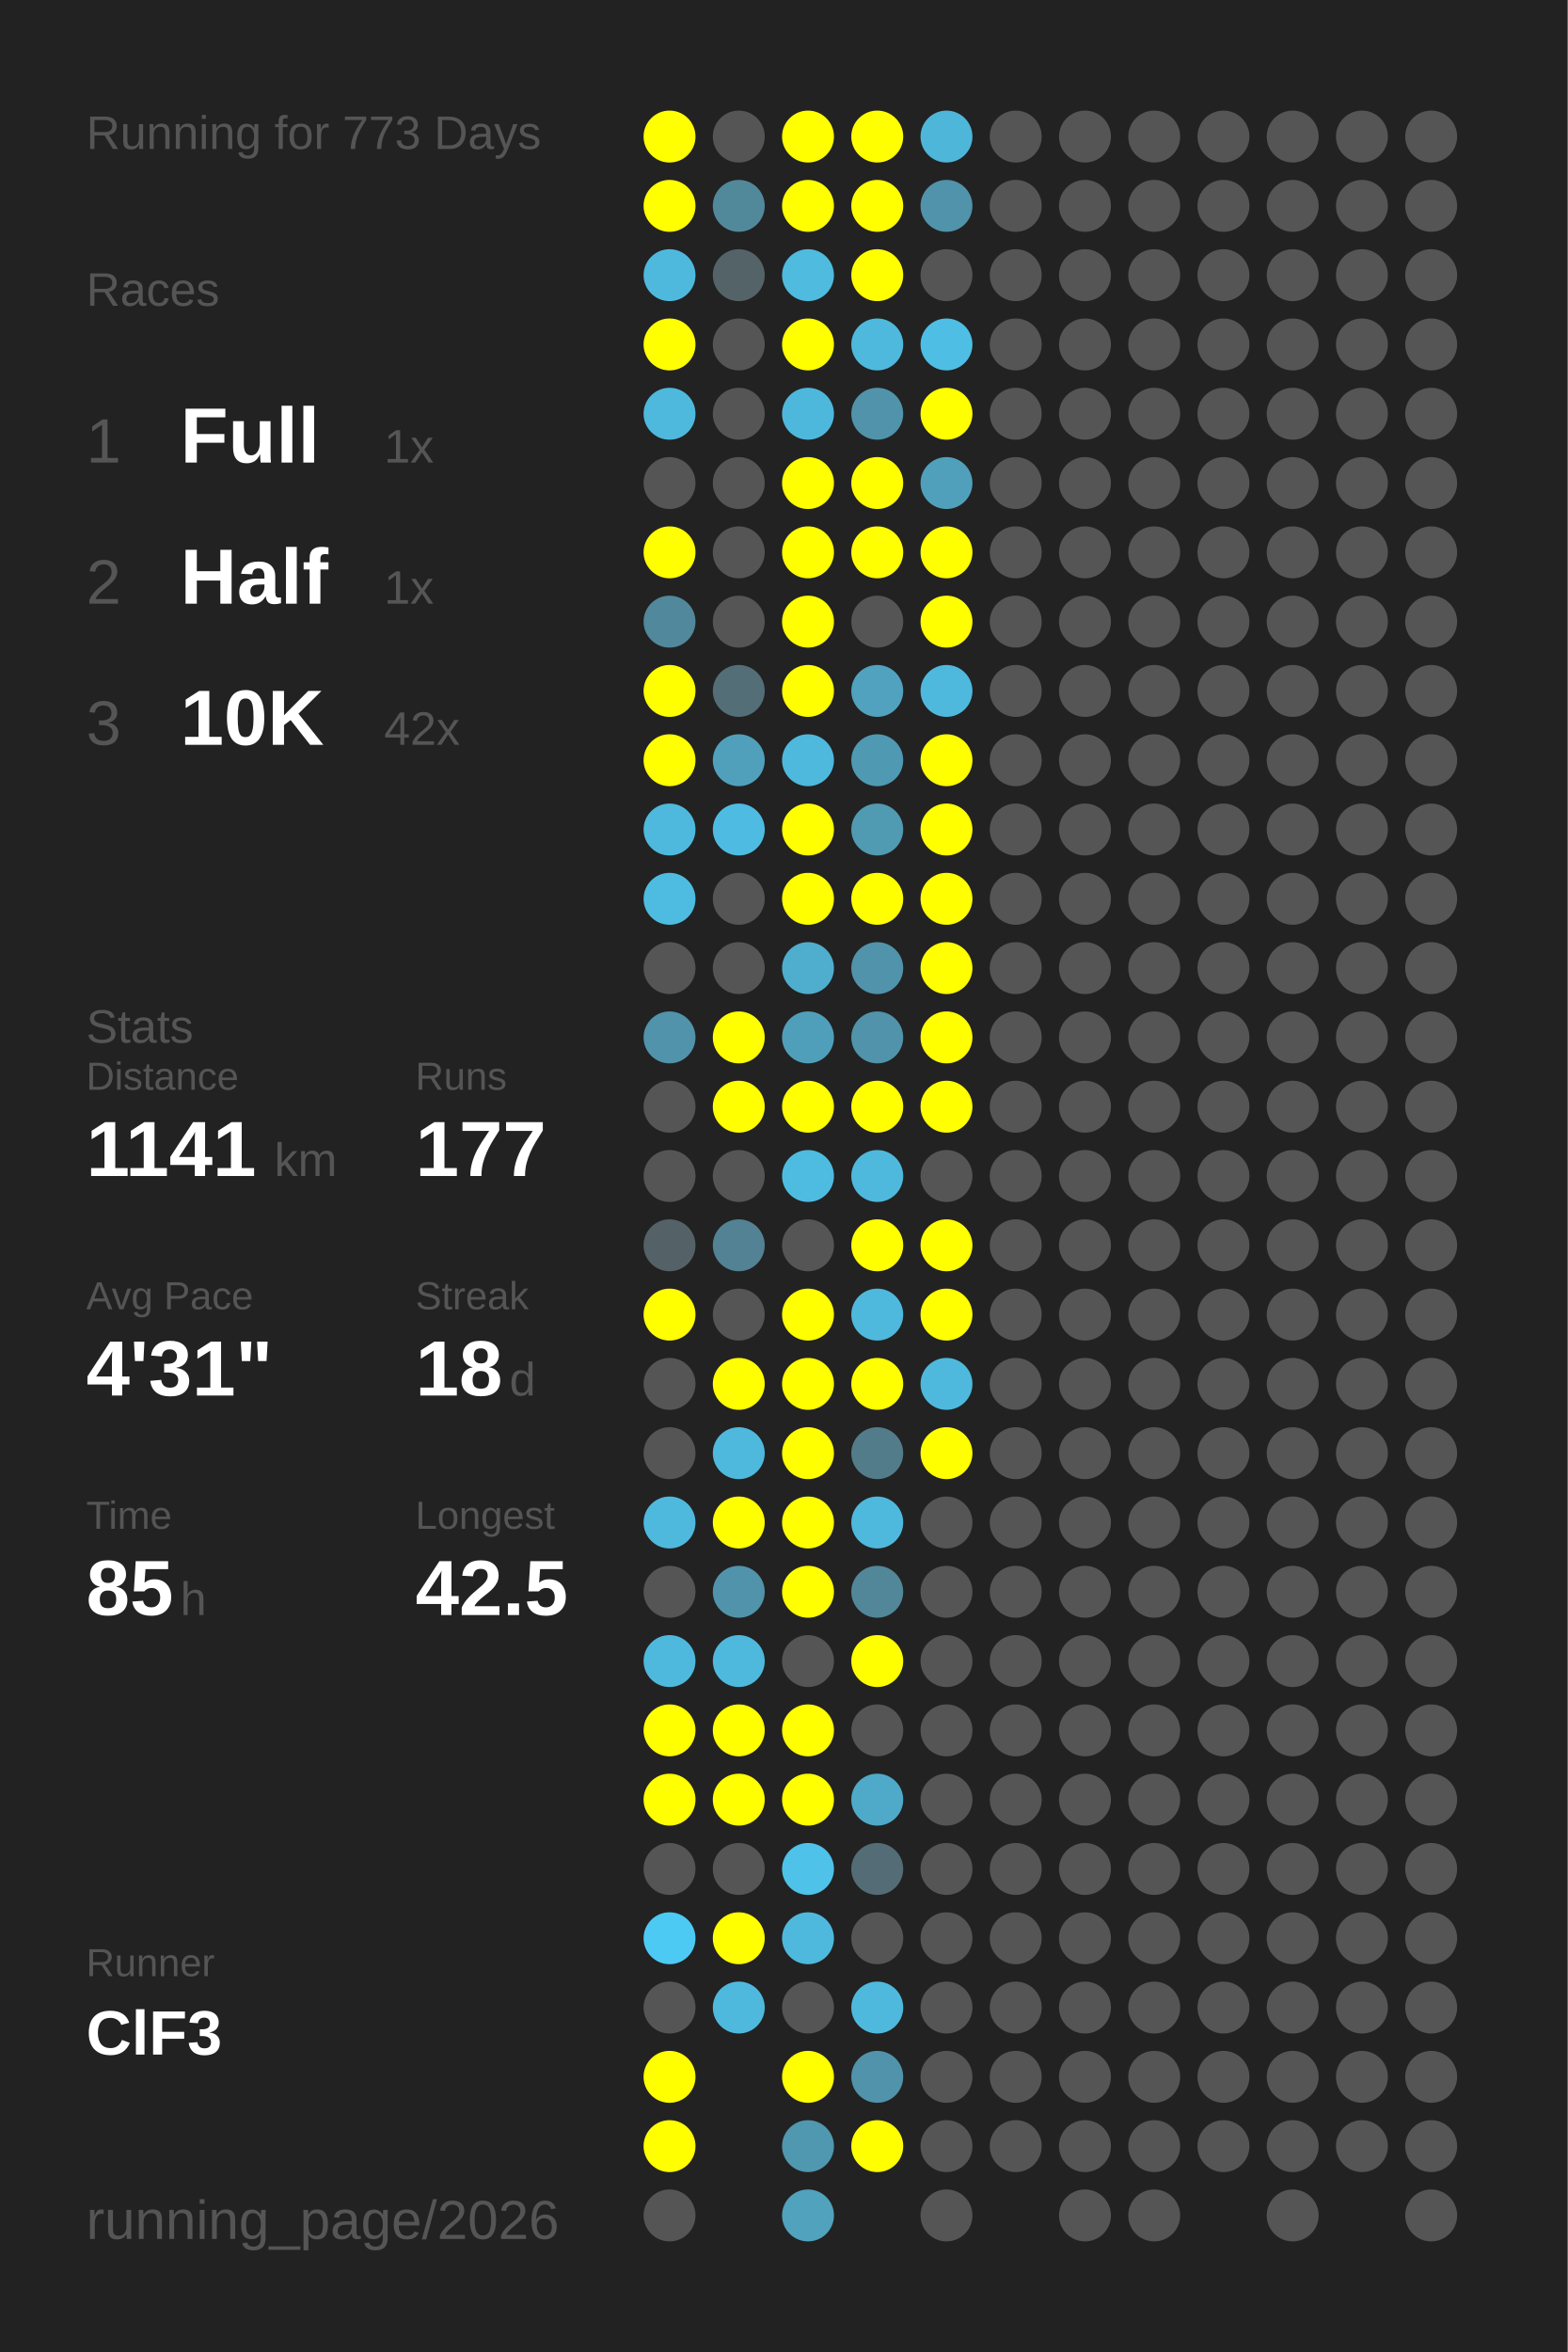
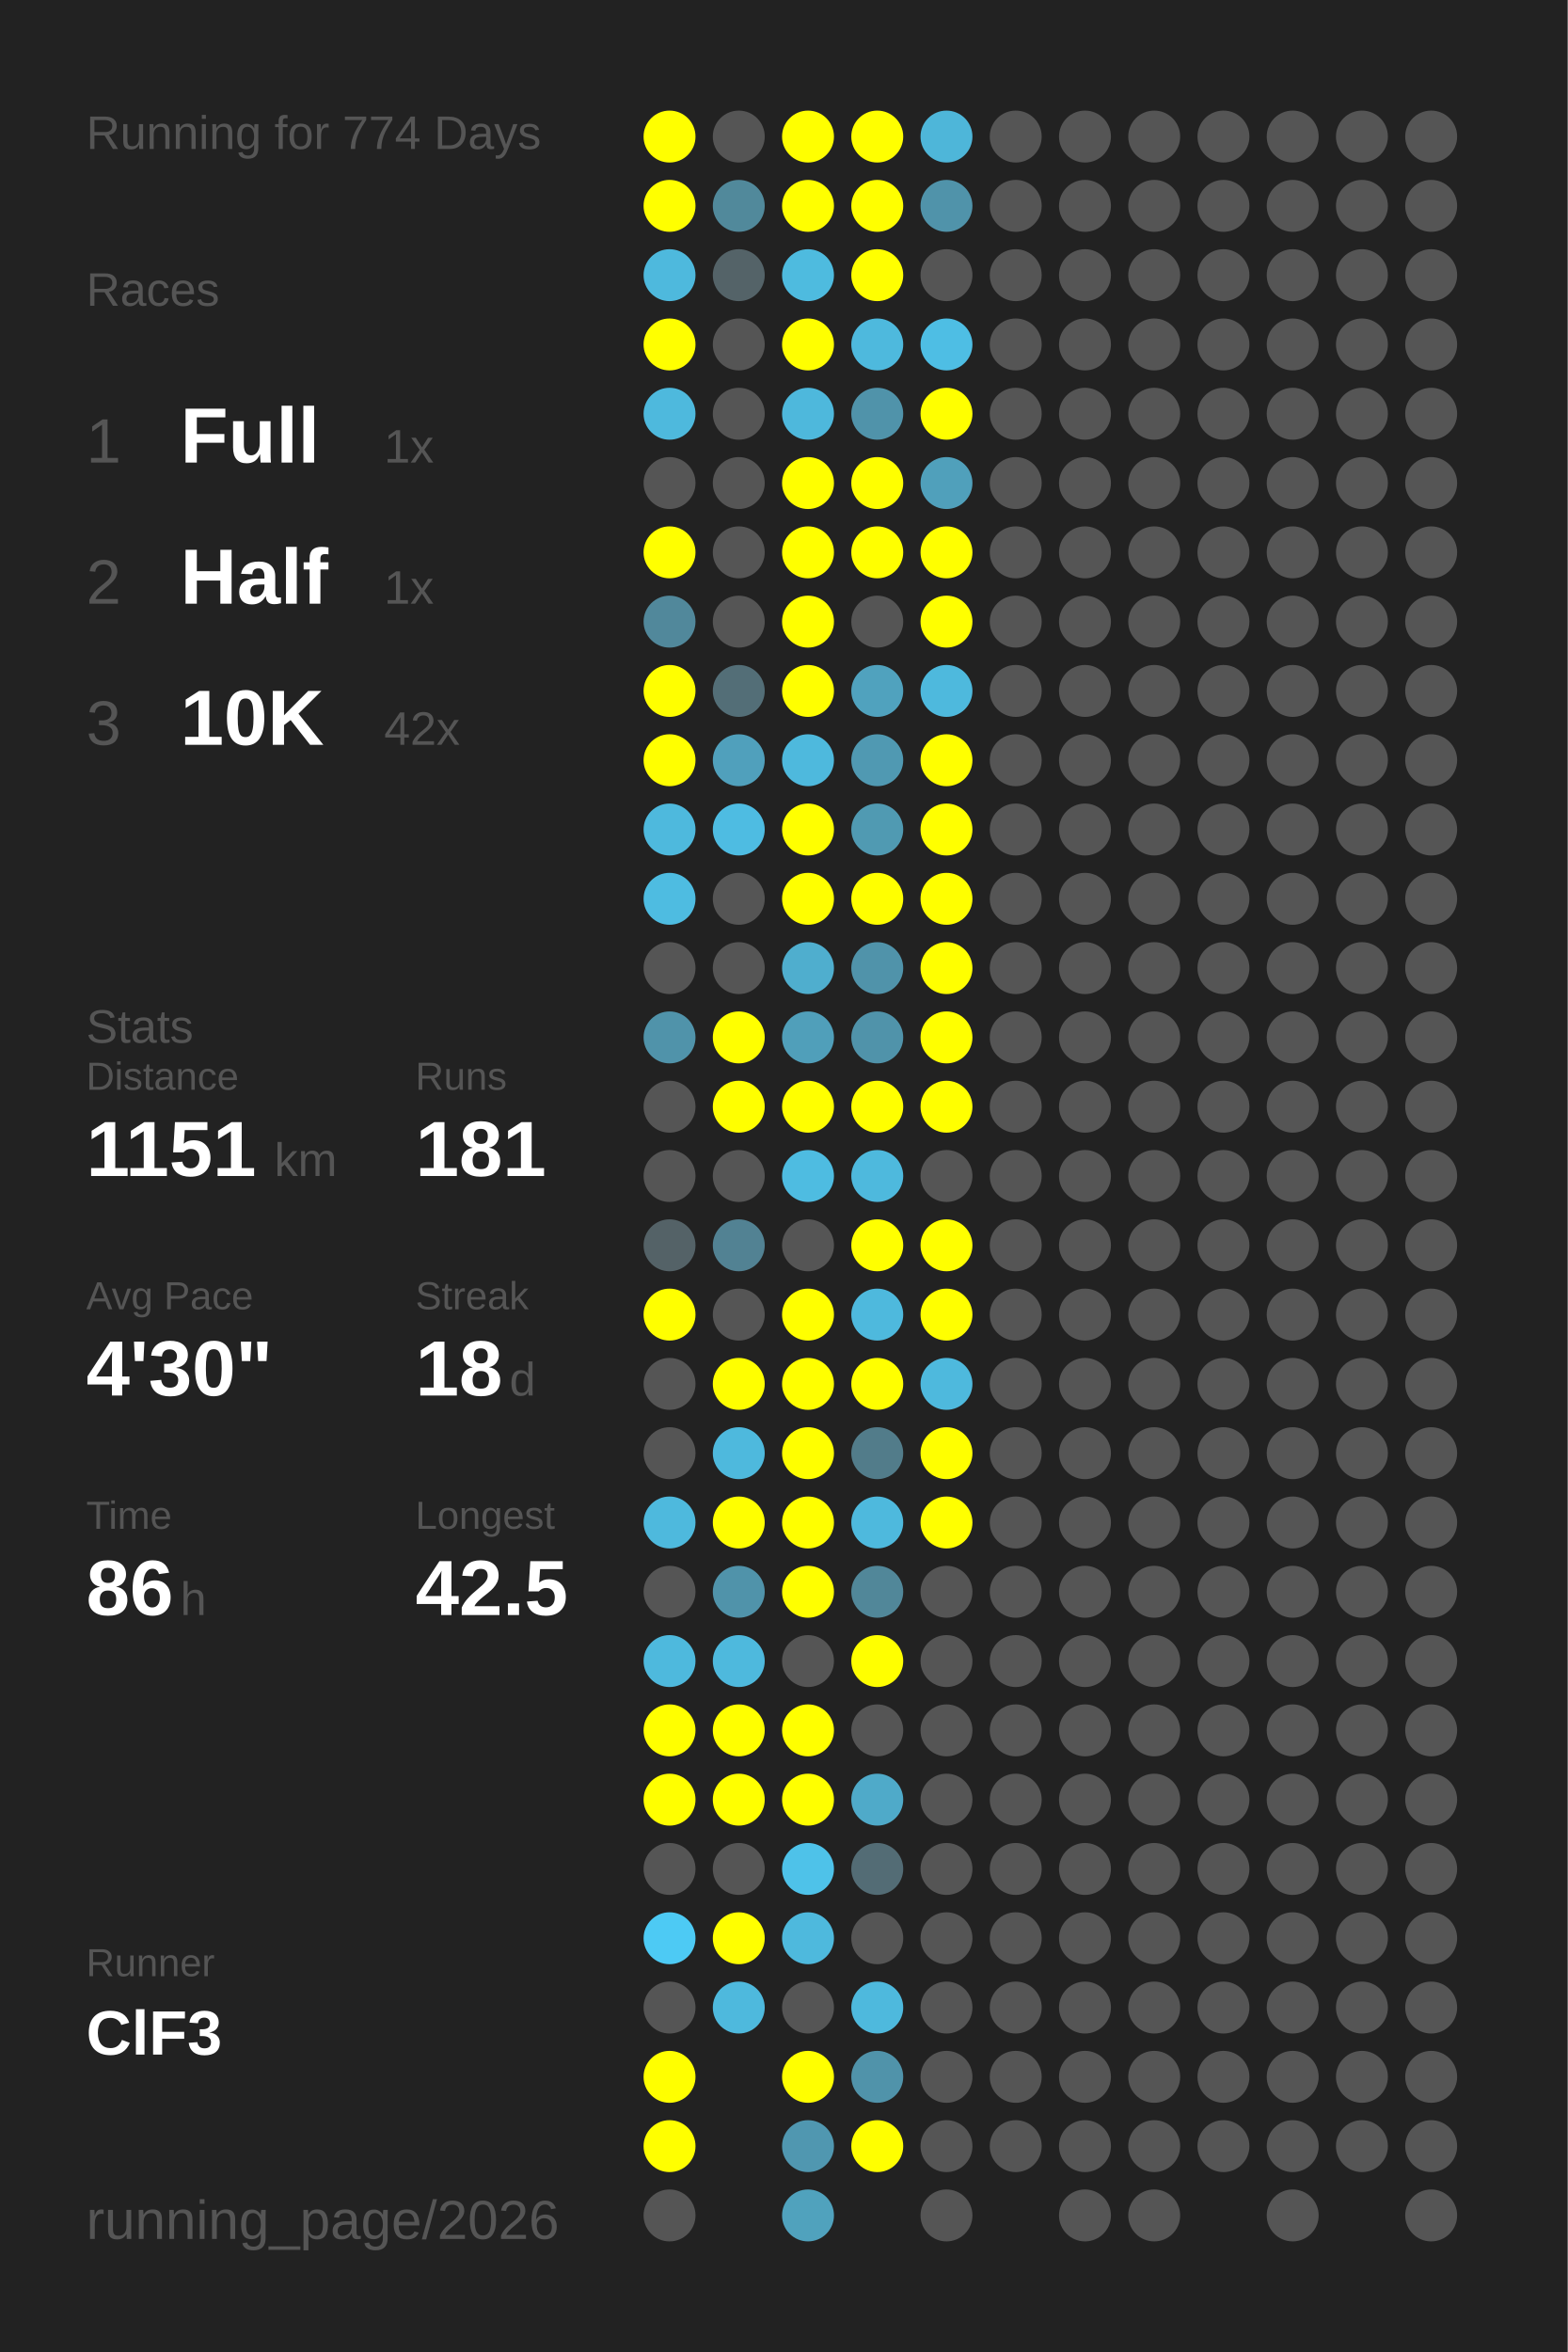
<svg xmlns="http://www.w3.org/2000/svg" baseProfile="full" height="300mm" version="1.1" viewBox="0,0,200,300" width="200mm">
  <defs />
  <rect fill="#222222" height="300" width="200" x="0" y="0" />
-   <text fill="#555555" style="font-size:6px; font-family:Arial;" x="11" y="19">Running for 773 Days</text>
+   <text fill="#555555" style="font-size:6px; font-family:Arial;" x="11" y="19">Running for 774 Days</text>
  <text fill="#555555" style="font-size:6px; font-family:Arial;" x="11" y="39">Races</text>
  <text fill="#555555" style="font-size:8px; font-family:Arial;" x="11" y="59">1</text>
  <text fill="#FFFFFF" style="font-size:10px; font-family:Arial; font-weight:bold;" x="23" y="59">Full</text>
  <text fill="#555555" style="font-size:6px; font-family:Arial;" x="49" y="59">1x</text>
  <text fill="#555555" style="font-size:8px; font-family:Arial;" x="11" y="77">2</text>
  <text fill="#FFFFFF" style="font-size:10px; font-family:Arial; font-weight:bold;" x="23" y="77">Half</text>
  <text fill="#555555" style="font-size:6px; font-family:Arial;" x="49" y="77">1x</text>
  <text fill="#555555" style="font-size:8px; font-family:Arial;" x="11" y="95">3</text>
  <text fill="#FFFFFF" style="font-size:10px; font-family:Arial; font-weight:bold;" x="23" y="95">10K</text>
  <text fill="#555555" style="font-size:6px; font-family:Arial;" x="49" y="95">42x</text>
  <text fill="#555555" style="font-size:6px; font-family:Arial;" x="11" y="133">Stats</text>
  <text fill="#555555" style="font-size:5px; font-family:Arial;" x="11" y="139">Distance</text>
-   <text fill="#FFFFFF" style="font-size:10px; font-family:Arial; font-weight:bold;" x="11" y="150">1141</text>
+   <text fill="#FFFFFF" style="font-size:10px; font-family:Arial; font-weight:bold;" x="11" y="150">1151</text>
  <text fill="#555555" style="font-size:6px; font-family:Arial;" x="35" y="150">km</text>
  <text fill="#555555" style="font-size:5px; font-family:Arial;" x="53" y="139">Runs</text>
-   <text fill="#FFFFFF" style="font-size:10px; font-family:Arial; font-weight:bold;" x="53" y="150">177</text>
+   <text fill="#FFFFFF" style="font-size:10px; font-family:Arial; font-weight:bold;" x="53" y="150">181</text>
  <text fill="#555555" style="font-size:5px; font-family:Arial;" x="11" y="167">Avg Pace</text>
-   <text fill="#FFFFFF" style="font-size:10px; font-family:Arial; font-weight:bold;" x="11" y="178">4'31"</text>
+   <text fill="#FFFFFF" style="font-size:10px; font-family:Arial; font-weight:bold;" x="11" y="178">4'30"</text>
  <text fill="#555555" style="font-size:5px; font-family:Arial;" x="53" y="167">Streak</text>
  <text fill="#FFFFFF" style="font-size:10px; font-family:Arial; font-weight:bold;" x="53" y="178">18</text>
  <text fill="#555555" style="font-size:6px; font-family:Arial;" x="65" y="178">d</text>
  <text fill="#555555" style="font-size:5px; font-family:Arial;" x="11" y="195">Time</text>
-   <text fill="#FFFFFF" style="font-size:10px; font-family:Arial; font-weight:bold;" x="11" y="206">85</text>
+   <text fill="#FFFFFF" style="font-size:10px; font-family:Arial; font-weight:bold;" x="11" y="206">86</text>
  <text fill="#555555" style="font-size:6px; font-family:Arial;" x="23" y="206">h</text>
  <text fill="#555555" style="font-size:5px; font-family:Arial;" x="53" y="195">Longest</text>
  <text fill="#FFFFFF" style="font-size:10px; font-family:Arial; font-weight:bold;" x="53" y="206">42.5</text>
  <text fill="#555555" style="font-size:5px; font-family:Arial;" x="11" y="252.065">Runner</text>
  <text fill="#FFFFFF" style="font-size:8px; font-family:Arial; font-weight:bold;" x="11" y="262.065">ClF3</text>
  <text fill="#555555" style="font-size:7px; font-family:Arial;" x="11" y="285.581">running_page/2026</text>
  <circle cx="85.417" cy="17.419" fill="#FFFF00" r="3.312" />
  <circle cx="85.417" cy="26.258" fill="#FFFF00" r="3.312" />
  <circle cx="85.417" cy="35.097" fill="#4eb9dd" r="3.312" />
  <circle cx="85.417" cy="43.935" fill="#FFFF00" r="3.312" />
  <circle cx="85.417" cy="52.774" fill="#4eb9dd" r="3.312" />
  <circle cx="85.417" cy="61.613" fill="#555555" r="3.312" />
  <circle cx="85.417" cy="70.452" fill="#FFFF00" r="3.312" />
  <circle cx="85.417" cy="79.29" fill="#51889b" r="3.312" />
  <circle cx="85.417" cy="88.129" fill="#FFFF00" r="3.312" />
  <circle cx="85.417" cy="96.968" fill="#FFFF00" r="3.312" />
  <circle cx="85.417" cy="105.806" fill="#4eb9dd" r="3.312" />
  <circle cx="85.417" cy="114.645" fill="#4ebce1" r="3.312" />
  <circle cx="85.417" cy="123.484" fill="#555555" r="3.312" />
  <circle cx="85.417" cy="132.323" fill="#5093aa" r="3.312" />
  <circle cx="85.417" cy="141.161" fill="#555555" r="3.312" />
  <circle cx="85.417" cy="150" fill="#555555" r="3.312" />
  <circle cx="85.417" cy="158.839" fill="#546267" r="3.312" />
  <circle cx="85.417" cy="167.677" fill="#FFFF00" r="3.312" />
  <circle cx="85.417" cy="176.516" fill="#555555" r="3.312" />
  <circle cx="85.417" cy="185.355" fill="#555555" r="3.312" />
  <circle cx="85.417" cy="194.194" fill="#4eb9dd" r="3.312" />
  <circle cx="85.417" cy="203.032" fill="#555555" r="3.312" />
  <circle cx="85.417" cy="211.871" fill="#4eb9dd" r="3.312" />
  <circle cx="85.417" cy="220.71" fill="#FFFF00" r="3.312" />
  <circle cx="85.417" cy="229.548" fill="#FFFF00" r="3.312" />
  <circle cx="85.417" cy="238.387" fill="#555555" r="3.312" />
  <circle cx="85.417" cy="247.226" fill="#4dcaf4" r="3.312" />
  <circle cx="85.417" cy="256.065" fill="#555555" r="3.312" />
  <circle cx="85.417" cy="264.903" fill="#FFFF00" r="3.312" />
  <circle cx="85.417" cy="273.742" fill="#FFFF00" r="3.312" />
  <circle cx="85.417" cy="282.581" fill="#555555" r="3.312" />
  <circle cx="94.25" cy="17.419" fill="#555555" r="3.312" />
  <circle cx="94.25" cy="26.258" fill="#51899b" r="3.312" />
  <circle cx="94.25" cy="35.097" fill="#546368" r="3.312" />
  <circle cx="94.25" cy="43.935" fill="#555555" r="3.312" />
  <circle cx="94.25" cy="52.774" fill="#555555" r="3.312" />
  <circle cx="94.25" cy="61.613" fill="#555555" r="3.312" />
  <circle cx="94.25" cy="70.452" fill="#555555" r="3.312" />
  <circle cx="94.25" cy="79.29" fill="#555555" r="3.312" />
  <circle cx="94.25" cy="88.129" fill="#536e77" r="3.312" />
  <circle cx="94.25" cy="96.968" fill="#50a0bc" r="3.312" />
  <circle cx="94.25" cy="105.806" fill="#4ebce2" r="3.312" />
  <circle cx="94.25" cy="114.645" fill="#555555" r="3.312" />
  <circle cx="94.25" cy="123.484" fill="#555555" r="3.312" />
  <circle cx="94.25" cy="132.323" fill="#FFFF00" r="3.312" />
  <circle cx="94.25" cy="141.161" fill="#FFFF00" r="3.312" />
  <circle cx="94.25" cy="150" fill="#555555" r="3.312" />
  <circle cx="94.25" cy="158.839" fill="#528293" r="3.312" />
  <circle cx="94.25" cy="167.677" fill="#555555" r="3.312" />
  <circle cx="94.25" cy="176.516" fill="#FFFF00" r="3.312" />
  <circle cx="94.25" cy="185.355" fill="#4eb9dd" r="3.312" />
  <circle cx="94.25" cy="194.194" fill="#FFFF00" r="3.312" />
  <circle cx="94.25" cy="203.032" fill="#5093aa" r="3.312" />
  <circle cx="94.25" cy="211.871" fill="#4eb9dd" r="3.312" />
  <circle cx="94.25" cy="220.71" fill="#FFFF00" r="3.312" />
  <circle cx="94.25" cy="229.548" fill="#FFFF00" r="3.312" />
  <circle cx="94.25" cy="238.387" fill="#555555" r="3.312" />
  <circle cx="94.25" cy="247.226" fill="#FFFF00" r="3.312" />
  <circle cx="94.25" cy="256.065" fill="#4eb9dd" r="3.312" />
  <circle cx="103.083" cy="17.419" fill="#FFFF00" r="3.312" />
  <circle cx="103.083" cy="26.258" fill="#FFFF00" r="3.312" />
  <circle cx="103.083" cy="35.097" fill="#4ebbdf" r="3.312" />
  <circle cx="103.083" cy="43.935" fill="#FFFF00" r="3.312" />
  <circle cx="103.083" cy="52.774" fill="#4eb8dc" r="3.312" />
  <circle cx="103.083" cy="61.613" fill="#FFFF00" r="3.312" />
  <circle cx="103.083" cy="70.452" fill="#FFFF00" r="3.312" />
  <circle cx="103.083" cy="79.29" fill="#FFFF00" r="3.312" />
  <circle cx="103.083" cy="88.129" fill="#FFFF00" r="3.312" />
  <circle cx="103.083" cy="96.968" fill="#4eb9dd" r="3.312" />
  <circle cx="103.083" cy="105.806" fill="#FFFF00" r="3.312" />
  <circle cx="103.083" cy="114.645" fill="#FFFF00" r="3.312" />
  <circle cx="103.083" cy="123.484" fill="#4faece" r="3.312" />
  <circle cx="103.083" cy="132.323" fill="#509fba" r="3.312" />
  <circle cx="103.083" cy="141.161" fill="#FFFF00" r="3.312" />
  <circle cx="103.083" cy="150" fill="#4ebce1" r="3.312" />
  <circle cx="103.083" cy="158.839" fill="#555555" r="3.312" />
  <circle cx="103.083" cy="167.677" fill="#FFFF00" r="3.312" />
  <circle cx="103.083" cy="176.516" fill="#FFFF00" r="3.312" />
  <circle cx="103.083" cy="185.355" fill="#FFFF00" r="3.312" />
  <circle cx="103.083" cy="194.194" fill="#FFFF00" r="3.312" />
  <circle cx="103.083" cy="203.032" fill="#FFFF00" r="3.312" />
  <circle cx="103.083" cy="211.871" fill="#555555" r="3.312" />
  <circle cx="103.083" cy="220.71" fill="#FFFF00" r="3.312" />
  <circle cx="103.083" cy="229.548" fill="#FFFF00" r="3.312" />
  <circle cx="103.083" cy="238.387" fill="#4ec2e9" r="3.312" />
  <circle cx="103.083" cy="247.226" fill="#4eb9dd" r="3.312" />
  <circle cx="103.083" cy="256.065" fill="#555555" r="3.312" />
  <circle cx="103.083" cy="264.903" fill="#FFFF00" r="3.312" />
  <circle cx="103.083" cy="273.742" fill="#5097b0" r="3.312" />
  <circle cx="103.083" cy="282.581" fill="#50a2bd" r="3.312" />
  <circle cx="111.917" cy="17.419" fill="#FFFF00" r="3.312" />
  <circle cx="111.917" cy="26.258" fill="#FFFF00" r="3.312" />
  <circle cx="111.917" cy="35.097" fill="#FFFF00" r="3.312" />
  <circle cx="111.917" cy="43.935" fill="#4eb9dd" r="3.312" />
  <circle cx="111.917" cy="52.774" fill="#5093aa" r="3.312" />
  <circle cx="111.917" cy="61.613" fill="#FFFF00" r="3.312" />
  <circle cx="111.917" cy="70.452" fill="#FFFF00" r="3.312" />
  <circle cx="111.917" cy="79.29" fill="#555555" r="3.312" />
  <circle cx="111.917" cy="88.129" fill="#50a2be" r="3.312" />
  <circle cx="111.917" cy="96.968" fill="#5099b2" r="3.312" />
  <circle cx="111.917" cy="105.806" fill="#509ab2" r="3.312" />
  <circle cx="111.917" cy="114.645" fill="#FFFF00" r="3.312" />
  <circle cx="111.917" cy="123.484" fill="#5093aa" r="3.312" />
  <circle cx="111.917" cy="132.323" fill="#5093aa" r="3.312" />
  <circle cx="111.917" cy="141.161" fill="#FFFF00" r="3.312" />
  <circle cx="111.917" cy="150" fill="#4eb9dd" r="3.312" />
  <circle cx="111.917" cy="158.839" fill="#FFFF00" r="3.312" />
  <circle cx="111.917" cy="167.677" fill="#4eb9dd" r="3.312" />
  <circle cx="111.917" cy="176.516" fill="#FFFF00" r="3.312" />
  <circle cx="111.917" cy="185.355" fill="#527c8a" r="3.312" />
  <circle cx="111.917" cy="194.194" fill="#4eb9dd" r="3.312" />
  <circle cx="111.917" cy="203.032" fill="#518799" r="3.312" />
  <circle cx="111.917" cy="211.871" fill="#FFFF00" r="3.312" />
  <circle cx="111.917" cy="220.71" fill="#555555" r="3.312" />
  <circle cx="111.917" cy="229.548" fill="#4faac9" r="3.312" />
  <circle cx="111.917" cy="238.387" fill="#536c75" r="3.312" />
  <circle cx="111.917" cy="247.226" fill="#555555" r="3.312" />
  <circle cx="111.917" cy="256.065" fill="#4eb9dd" r="3.312" />
  <circle cx="111.917" cy="264.903" fill="#5093aa" r="3.312" />
  <circle cx="111.917" cy="273.742" fill="#FFFF00" r="3.312" />
  <circle cx="120.75" cy="17.419" fill="#4eb6d9" r="3.312" />
  <circle cx="120.75" cy="26.258" fill="#5093aa" r="3.312" />
  <circle cx="120.75" cy="35.097" fill="#555555" r="3.312" />
  <circle cx="120.75" cy="43.935" fill="#4ebee4" r="3.312" />
  <circle cx="120.75" cy="52.774" fill="#FFFF00" r="3.312" />
  <circle cx="120.75" cy="61.613" fill="#50a0bb" r="3.312" />
  <circle cx="120.75" cy="70.452" fill="#FFFF00" r="3.312" />
  <circle cx="120.75" cy="79.29" fill="#FFFF00" r="3.312" />
  <circle cx="120.75" cy="88.129" fill="#4eb9dd" r="3.312" />
  <circle cx="120.75" cy="96.968" fill="#FFFF00" r="3.312" />
  <circle cx="120.75" cy="105.806" fill="#FFFF00" r="3.312" />
  <circle cx="120.75" cy="114.645" fill="#FFFF00" r="3.312" />
  <circle cx="120.75" cy="123.484" fill="#FFFF00" r="3.312" />
  <circle cx="120.75" cy="132.323" fill="#FFFF00" r="3.312" />
  <circle cx="120.75" cy="141.161" fill="#FFFF00" r="3.312" />
  <circle cx="120.75" cy="150" fill="#555555" r="3.312" />
  <circle cx="120.75" cy="158.839" fill="#FFFF00" r="3.312" />
  <circle cx="120.75" cy="167.677" fill="#FFFF00" r="3.312" />
  <circle cx="120.75" cy="176.516" fill="#4eb9dd" r="3.312" />
  <circle cx="120.75" cy="185.355" fill="#FFFF00" r="3.312" />
-   <circle cx="120.75" cy="194.194" fill="#555555" r="3.312" />
+   <circle cx="120.75" cy="194.194" fill="#FFFF00" r="3.312" />
  <circle cx="120.75" cy="203.032" fill="#555555" r="3.312" />
  <circle cx="120.75" cy="211.871" fill="#555555" r="3.312" />
  <circle cx="120.75" cy="220.71" fill="#555555" r="3.312" />
  <circle cx="120.75" cy="229.548" fill="#555555" r="3.312" />
  <circle cx="120.75" cy="238.387" fill="#555555" r="3.312" />
  <circle cx="120.75" cy="247.226" fill="#555555" r="3.312" />
  <circle cx="120.75" cy="256.065" fill="#555555" r="3.312" />
  <circle cx="120.75" cy="264.903" fill="#555555" r="3.312" />
  <circle cx="120.75" cy="273.742" fill="#555555" r="3.312" />
  <circle cx="120.75" cy="282.581" fill="#555555" r="3.312" />
  <circle cx="129.583" cy="17.419" fill="#555555" r="3.312" />
  <circle cx="129.583" cy="26.258" fill="#555555" r="3.312" />
  <circle cx="129.583" cy="35.097" fill="#555555" r="3.312" />
  <circle cx="129.583" cy="43.935" fill="#555555" r="3.312" />
  <circle cx="129.583" cy="52.774" fill="#555555" r="3.312" />
  <circle cx="129.583" cy="61.613" fill="#555555" r="3.312" />
  <circle cx="129.583" cy="70.452" fill="#555555" r="3.312" />
  <circle cx="129.583" cy="79.29" fill="#555555" r="3.312" />
  <circle cx="129.583" cy="88.129" fill="#555555" r="3.312" />
  <circle cx="129.583" cy="96.968" fill="#555555" r="3.312" />
  <circle cx="129.583" cy="105.806" fill="#555555" r="3.312" />
  <circle cx="129.583" cy="114.645" fill="#555555" r="3.312" />
  <circle cx="129.583" cy="123.484" fill="#555555" r="3.312" />
  <circle cx="129.583" cy="132.323" fill="#555555" r="3.312" />
  <circle cx="129.583" cy="141.161" fill="#555555" r="3.312" />
  <circle cx="129.583" cy="150" fill="#555555" r="3.312" />
  <circle cx="129.583" cy="158.839" fill="#555555" r="3.312" />
  <circle cx="129.583" cy="167.677" fill="#555555" r="3.312" />
  <circle cx="129.583" cy="176.516" fill="#555555" r="3.312" />
  <circle cx="129.583" cy="185.355" fill="#555555" r="3.312" />
  <circle cx="129.583" cy="194.194" fill="#555555" r="3.312" />
  <circle cx="129.583" cy="203.032" fill="#555555" r="3.312" />
  <circle cx="129.583" cy="211.871" fill="#555555" r="3.312" />
  <circle cx="129.583" cy="220.71" fill="#555555" r="3.312" />
  <circle cx="129.583" cy="229.548" fill="#555555" r="3.312" />
  <circle cx="129.583" cy="238.387" fill="#555555" r="3.312" />
  <circle cx="129.583" cy="247.226" fill="#555555" r="3.312" />
  <circle cx="129.583" cy="256.065" fill="#555555" r="3.312" />
  <circle cx="129.583" cy="264.903" fill="#555555" r="3.312" />
  <circle cx="129.583" cy="273.742" fill="#555555" r="3.312" />
  <circle cx="138.417" cy="17.419" fill="#555555" r="3.312" />
  <circle cx="138.417" cy="26.258" fill="#555555" r="3.312" />
  <circle cx="138.417" cy="35.097" fill="#555555" r="3.312" />
  <circle cx="138.417" cy="43.935" fill="#555555" r="3.312" />
  <circle cx="138.417" cy="52.774" fill="#555555" r="3.312" />
  <circle cx="138.417" cy="61.613" fill="#555555" r="3.312" />
  <circle cx="138.417" cy="70.452" fill="#555555" r="3.312" />
  <circle cx="138.417" cy="79.29" fill="#555555" r="3.312" />
  <circle cx="138.417" cy="88.129" fill="#555555" r="3.312" />
  <circle cx="138.417" cy="96.968" fill="#555555" r="3.312" />
  <circle cx="138.417" cy="105.806" fill="#555555" r="3.312" />
  <circle cx="138.417" cy="114.645" fill="#555555" r="3.312" />
  <circle cx="138.417" cy="123.484" fill="#555555" r="3.312" />
  <circle cx="138.417" cy="132.323" fill="#555555" r="3.312" />
  <circle cx="138.417" cy="141.161" fill="#555555" r="3.312" />
  <circle cx="138.417" cy="150" fill="#555555" r="3.312" />
  <circle cx="138.417" cy="158.839" fill="#555555" r="3.312" />
  <circle cx="138.417" cy="167.677" fill="#555555" r="3.312" />
  <circle cx="138.417" cy="176.516" fill="#555555" r="3.312" />
  <circle cx="138.417" cy="185.355" fill="#555555" r="3.312" />
  <circle cx="138.417" cy="194.194" fill="#555555" r="3.312" />
  <circle cx="138.417" cy="203.032" fill="#555555" r="3.312" />
  <circle cx="138.417" cy="211.871" fill="#555555" r="3.312" />
  <circle cx="138.417" cy="220.71" fill="#555555" r="3.312" />
  <circle cx="138.417" cy="229.548" fill="#555555" r="3.312" />
  <circle cx="138.417" cy="238.387" fill="#555555" r="3.312" />
  <circle cx="138.417" cy="247.226" fill="#555555" r="3.312" />
  <circle cx="138.417" cy="256.065" fill="#555555" r="3.312" />
  <circle cx="138.417" cy="264.903" fill="#555555" r="3.312" />
  <circle cx="138.417" cy="273.742" fill="#555555" r="3.312" />
  <circle cx="138.417" cy="282.581" fill="#555555" r="3.312" />
  <circle cx="147.25" cy="17.419" fill="#555555" r="3.312" />
  <circle cx="147.25" cy="26.258" fill="#555555" r="3.312" />
  <circle cx="147.25" cy="35.097" fill="#555555" r="3.312" />
  <circle cx="147.25" cy="43.935" fill="#555555" r="3.312" />
  <circle cx="147.25" cy="52.774" fill="#555555" r="3.312" />
  <circle cx="147.25" cy="61.613" fill="#555555" r="3.312" />
  <circle cx="147.25" cy="70.452" fill="#555555" r="3.312" />
  <circle cx="147.25" cy="79.29" fill="#555555" r="3.312" />
  <circle cx="147.25" cy="88.129" fill="#555555" r="3.312" />
  <circle cx="147.25" cy="96.968" fill="#555555" r="3.312" />
  <circle cx="147.25" cy="105.806" fill="#555555" r="3.312" />
  <circle cx="147.25" cy="114.645" fill="#555555" r="3.312" />
  <circle cx="147.25" cy="123.484" fill="#555555" r="3.312" />
  <circle cx="147.25" cy="132.323" fill="#555555" r="3.312" />
  <circle cx="147.25" cy="141.161" fill="#555555" r="3.312" />
  <circle cx="147.25" cy="150" fill="#555555" r="3.312" />
  <circle cx="147.25" cy="158.839" fill="#555555" r="3.312" />
  <circle cx="147.25" cy="167.677" fill="#555555" r="3.312" />
  <circle cx="147.25" cy="176.516" fill="#555555" r="3.312" />
  <circle cx="147.25" cy="185.355" fill="#555555" r="3.312" />
  <circle cx="147.25" cy="194.194" fill="#555555" r="3.312" />
  <circle cx="147.25" cy="203.032" fill="#555555" r="3.312" />
  <circle cx="147.25" cy="211.871" fill="#555555" r="3.312" />
  <circle cx="147.25" cy="220.71" fill="#555555" r="3.312" />
  <circle cx="147.25" cy="229.548" fill="#555555" r="3.312" />
  <circle cx="147.25" cy="238.387" fill="#555555" r="3.312" />
  <circle cx="147.25" cy="247.226" fill="#555555" r="3.312" />
  <circle cx="147.25" cy="256.065" fill="#555555" r="3.312" />
  <circle cx="147.25" cy="264.903" fill="#555555" r="3.312" />
  <circle cx="147.25" cy="273.742" fill="#555555" r="3.312" />
  <circle cx="147.25" cy="282.581" fill="#555555" r="3.312" />
  <circle cx="156.083" cy="17.419" fill="#555555" r="3.312" />
  <circle cx="156.083" cy="26.258" fill="#555555" r="3.312" />
  <circle cx="156.083" cy="35.097" fill="#555555" r="3.312" />
  <circle cx="156.083" cy="43.935" fill="#555555" r="3.312" />
  <circle cx="156.083" cy="52.774" fill="#555555" r="3.312" />
  <circle cx="156.083" cy="61.613" fill="#555555" r="3.312" />
  <circle cx="156.083" cy="70.452" fill="#555555" r="3.312" />
  <circle cx="156.083" cy="79.29" fill="#555555" r="3.312" />
  <circle cx="156.083" cy="88.129" fill="#555555" r="3.312" />
  <circle cx="156.083" cy="96.968" fill="#555555" r="3.312" />
  <circle cx="156.083" cy="105.806" fill="#555555" r="3.312" />
  <circle cx="156.083" cy="114.645" fill="#555555" r="3.312" />
  <circle cx="156.083" cy="123.484" fill="#555555" r="3.312" />
  <circle cx="156.083" cy="132.323" fill="#555555" r="3.312" />
  <circle cx="156.083" cy="141.161" fill="#555555" r="3.312" />
  <circle cx="156.083" cy="150" fill="#555555" r="3.312" />
  <circle cx="156.083" cy="158.839" fill="#555555" r="3.312" />
  <circle cx="156.083" cy="167.677" fill="#555555" r="3.312" />
  <circle cx="156.083" cy="176.516" fill="#555555" r="3.312" />
  <circle cx="156.083" cy="185.355" fill="#555555" r="3.312" />
  <circle cx="156.083" cy="194.194" fill="#555555" r="3.312" />
  <circle cx="156.083" cy="203.032" fill="#555555" r="3.312" />
  <circle cx="156.083" cy="211.871" fill="#555555" r="3.312" />
  <circle cx="156.083" cy="220.71" fill="#555555" r="3.312" />
  <circle cx="156.083" cy="229.548" fill="#555555" r="3.312" />
  <circle cx="156.083" cy="238.387" fill="#555555" r="3.312" />
  <circle cx="156.083" cy="247.226" fill="#555555" r="3.312" />
  <circle cx="156.083" cy="256.065" fill="#555555" r="3.312" />
  <circle cx="156.083" cy="264.903" fill="#555555" r="3.312" />
  <circle cx="156.083" cy="273.742" fill="#555555" r="3.312" />
  <circle cx="164.917" cy="17.419" fill="#555555" r="3.312" />
  <circle cx="164.917" cy="26.258" fill="#555555" r="3.312" />
  <circle cx="164.917" cy="35.097" fill="#555555" r="3.312" />
  <circle cx="164.917" cy="43.935" fill="#555555" r="3.312" />
  <circle cx="164.917" cy="52.774" fill="#555555" r="3.312" />
  <circle cx="164.917" cy="61.613" fill="#555555" r="3.312" />
  <circle cx="164.917" cy="70.452" fill="#555555" r="3.312" />
  <circle cx="164.917" cy="79.29" fill="#555555" r="3.312" />
  <circle cx="164.917" cy="88.129" fill="#555555" r="3.312" />
  <circle cx="164.917" cy="96.968" fill="#555555" r="3.312" />
  <circle cx="164.917" cy="105.806" fill="#555555" r="3.312" />
  <circle cx="164.917" cy="114.645" fill="#555555" r="3.312" />
  <circle cx="164.917" cy="123.484" fill="#555555" r="3.312" />
  <circle cx="164.917" cy="132.323" fill="#555555" r="3.312" />
  <circle cx="164.917" cy="141.161" fill="#555555" r="3.312" />
  <circle cx="164.917" cy="150" fill="#555555" r="3.312" />
  <circle cx="164.917" cy="158.839" fill="#555555" r="3.312" />
  <circle cx="164.917" cy="167.677" fill="#555555" r="3.312" />
  <circle cx="164.917" cy="176.516" fill="#555555" r="3.312" />
  <circle cx="164.917" cy="185.355" fill="#555555" r="3.312" />
  <circle cx="164.917" cy="194.194" fill="#555555" r="3.312" />
  <circle cx="164.917" cy="203.032" fill="#555555" r="3.312" />
  <circle cx="164.917" cy="211.871" fill="#555555" r="3.312" />
  <circle cx="164.917" cy="220.71" fill="#555555" r="3.312" />
  <circle cx="164.917" cy="229.548" fill="#555555" r="3.312" />
  <circle cx="164.917" cy="238.387" fill="#555555" r="3.312" />
  <circle cx="164.917" cy="247.226" fill="#555555" r="3.312" />
  <circle cx="164.917" cy="256.065" fill="#555555" r="3.312" />
  <circle cx="164.917" cy="264.903" fill="#555555" r="3.312" />
  <circle cx="164.917" cy="273.742" fill="#555555" r="3.312" />
  <circle cx="164.917" cy="282.581" fill="#555555" r="3.312" />
  <circle cx="173.75" cy="17.419" fill="#555555" r="3.312" />
  <circle cx="173.75" cy="26.258" fill="#555555" r="3.312" />
  <circle cx="173.75" cy="35.097" fill="#555555" r="3.312" />
  <circle cx="173.75" cy="43.935" fill="#555555" r="3.312" />
  <circle cx="173.75" cy="52.774" fill="#555555" r="3.312" />
  <circle cx="173.75" cy="61.613" fill="#555555" r="3.312" />
  <circle cx="173.75" cy="70.452" fill="#555555" r="3.312" />
  <circle cx="173.75" cy="79.29" fill="#555555" r="3.312" />
  <circle cx="173.75" cy="88.129" fill="#555555" r="3.312" />
  <circle cx="173.75" cy="96.968" fill="#555555" r="3.312" />
  <circle cx="173.75" cy="105.806" fill="#555555" r="3.312" />
  <circle cx="173.75" cy="114.645" fill="#555555" r="3.312" />
  <circle cx="173.75" cy="123.484" fill="#555555" r="3.312" />
  <circle cx="173.75" cy="132.323" fill="#555555" r="3.312" />
  <circle cx="173.75" cy="141.161" fill="#555555" r="3.312" />
  <circle cx="173.75" cy="150" fill="#555555" r="3.312" />
  <circle cx="173.75" cy="158.839" fill="#555555" r="3.312" />
  <circle cx="173.75" cy="167.677" fill="#555555" r="3.312" />
  <circle cx="173.75" cy="176.516" fill="#555555" r="3.312" />
  <circle cx="173.75" cy="185.355" fill="#555555" r="3.312" />
  <circle cx="173.75" cy="194.194" fill="#555555" r="3.312" />
  <circle cx="173.75" cy="203.032" fill="#555555" r="3.312" />
  <circle cx="173.75" cy="211.871" fill="#555555" r="3.312" />
  <circle cx="173.75" cy="220.71" fill="#555555" r="3.312" />
  <circle cx="173.75" cy="229.548" fill="#555555" r="3.312" />
  <circle cx="173.75" cy="238.387" fill="#555555" r="3.312" />
  <circle cx="173.75" cy="247.226" fill="#555555" r="3.312" />
  <circle cx="173.75" cy="256.065" fill="#555555" r="3.312" />
  <circle cx="173.75" cy="264.903" fill="#555555" r="3.312" />
  <circle cx="173.75" cy="273.742" fill="#555555" r="3.312" />
  <circle cx="182.583" cy="17.419" fill="#555555" r="3.312" />
  <circle cx="182.583" cy="26.258" fill="#555555" r="3.312" />
  <circle cx="182.583" cy="35.097" fill="#555555" r="3.312" />
  <circle cx="182.583" cy="43.935" fill="#555555" r="3.312" />
  <circle cx="182.583" cy="52.774" fill="#555555" r="3.312" />
  <circle cx="182.583" cy="61.613" fill="#555555" r="3.312" />
  <circle cx="182.583" cy="70.452" fill="#555555" r="3.312" />
  <circle cx="182.583" cy="79.29" fill="#555555" r="3.312" />
  <circle cx="182.583" cy="88.129" fill="#555555" r="3.312" />
  <circle cx="182.583" cy="96.968" fill="#555555" r="3.312" />
  <circle cx="182.583" cy="105.806" fill="#555555" r="3.312" />
  <circle cx="182.583" cy="114.645" fill="#555555" r="3.312" />
  <circle cx="182.583" cy="123.484" fill="#555555" r="3.312" />
  <circle cx="182.583" cy="132.323" fill="#555555" r="3.312" />
  <circle cx="182.583" cy="141.161" fill="#555555" r="3.312" />
  <circle cx="182.583" cy="150" fill="#555555" r="3.312" />
  <circle cx="182.583" cy="158.839" fill="#555555" r="3.312" />
  <circle cx="182.583" cy="167.677" fill="#555555" r="3.312" />
  <circle cx="182.583" cy="176.516" fill="#555555" r="3.312" />
  <circle cx="182.583" cy="185.355" fill="#555555" r="3.312" />
  <circle cx="182.583" cy="194.194" fill="#555555" r="3.312" />
  <circle cx="182.583" cy="203.032" fill="#555555" r="3.312" />
  <circle cx="182.583" cy="211.871" fill="#555555" r="3.312" />
  <circle cx="182.583" cy="220.71" fill="#555555" r="3.312" />
  <circle cx="182.583" cy="229.548" fill="#555555" r="3.312" />
  <circle cx="182.583" cy="238.387" fill="#555555" r="3.312" />
  <circle cx="182.583" cy="247.226" fill="#555555" r="3.312" />
  <circle cx="182.583" cy="256.065" fill="#555555" r="3.312" />
  <circle cx="182.583" cy="264.903" fill="#555555" r="3.312" />
  <circle cx="182.583" cy="273.742" fill="#555555" r="3.312" />
  <circle cx="182.583" cy="282.581" fill="#555555" r="3.312" />
</svg>
